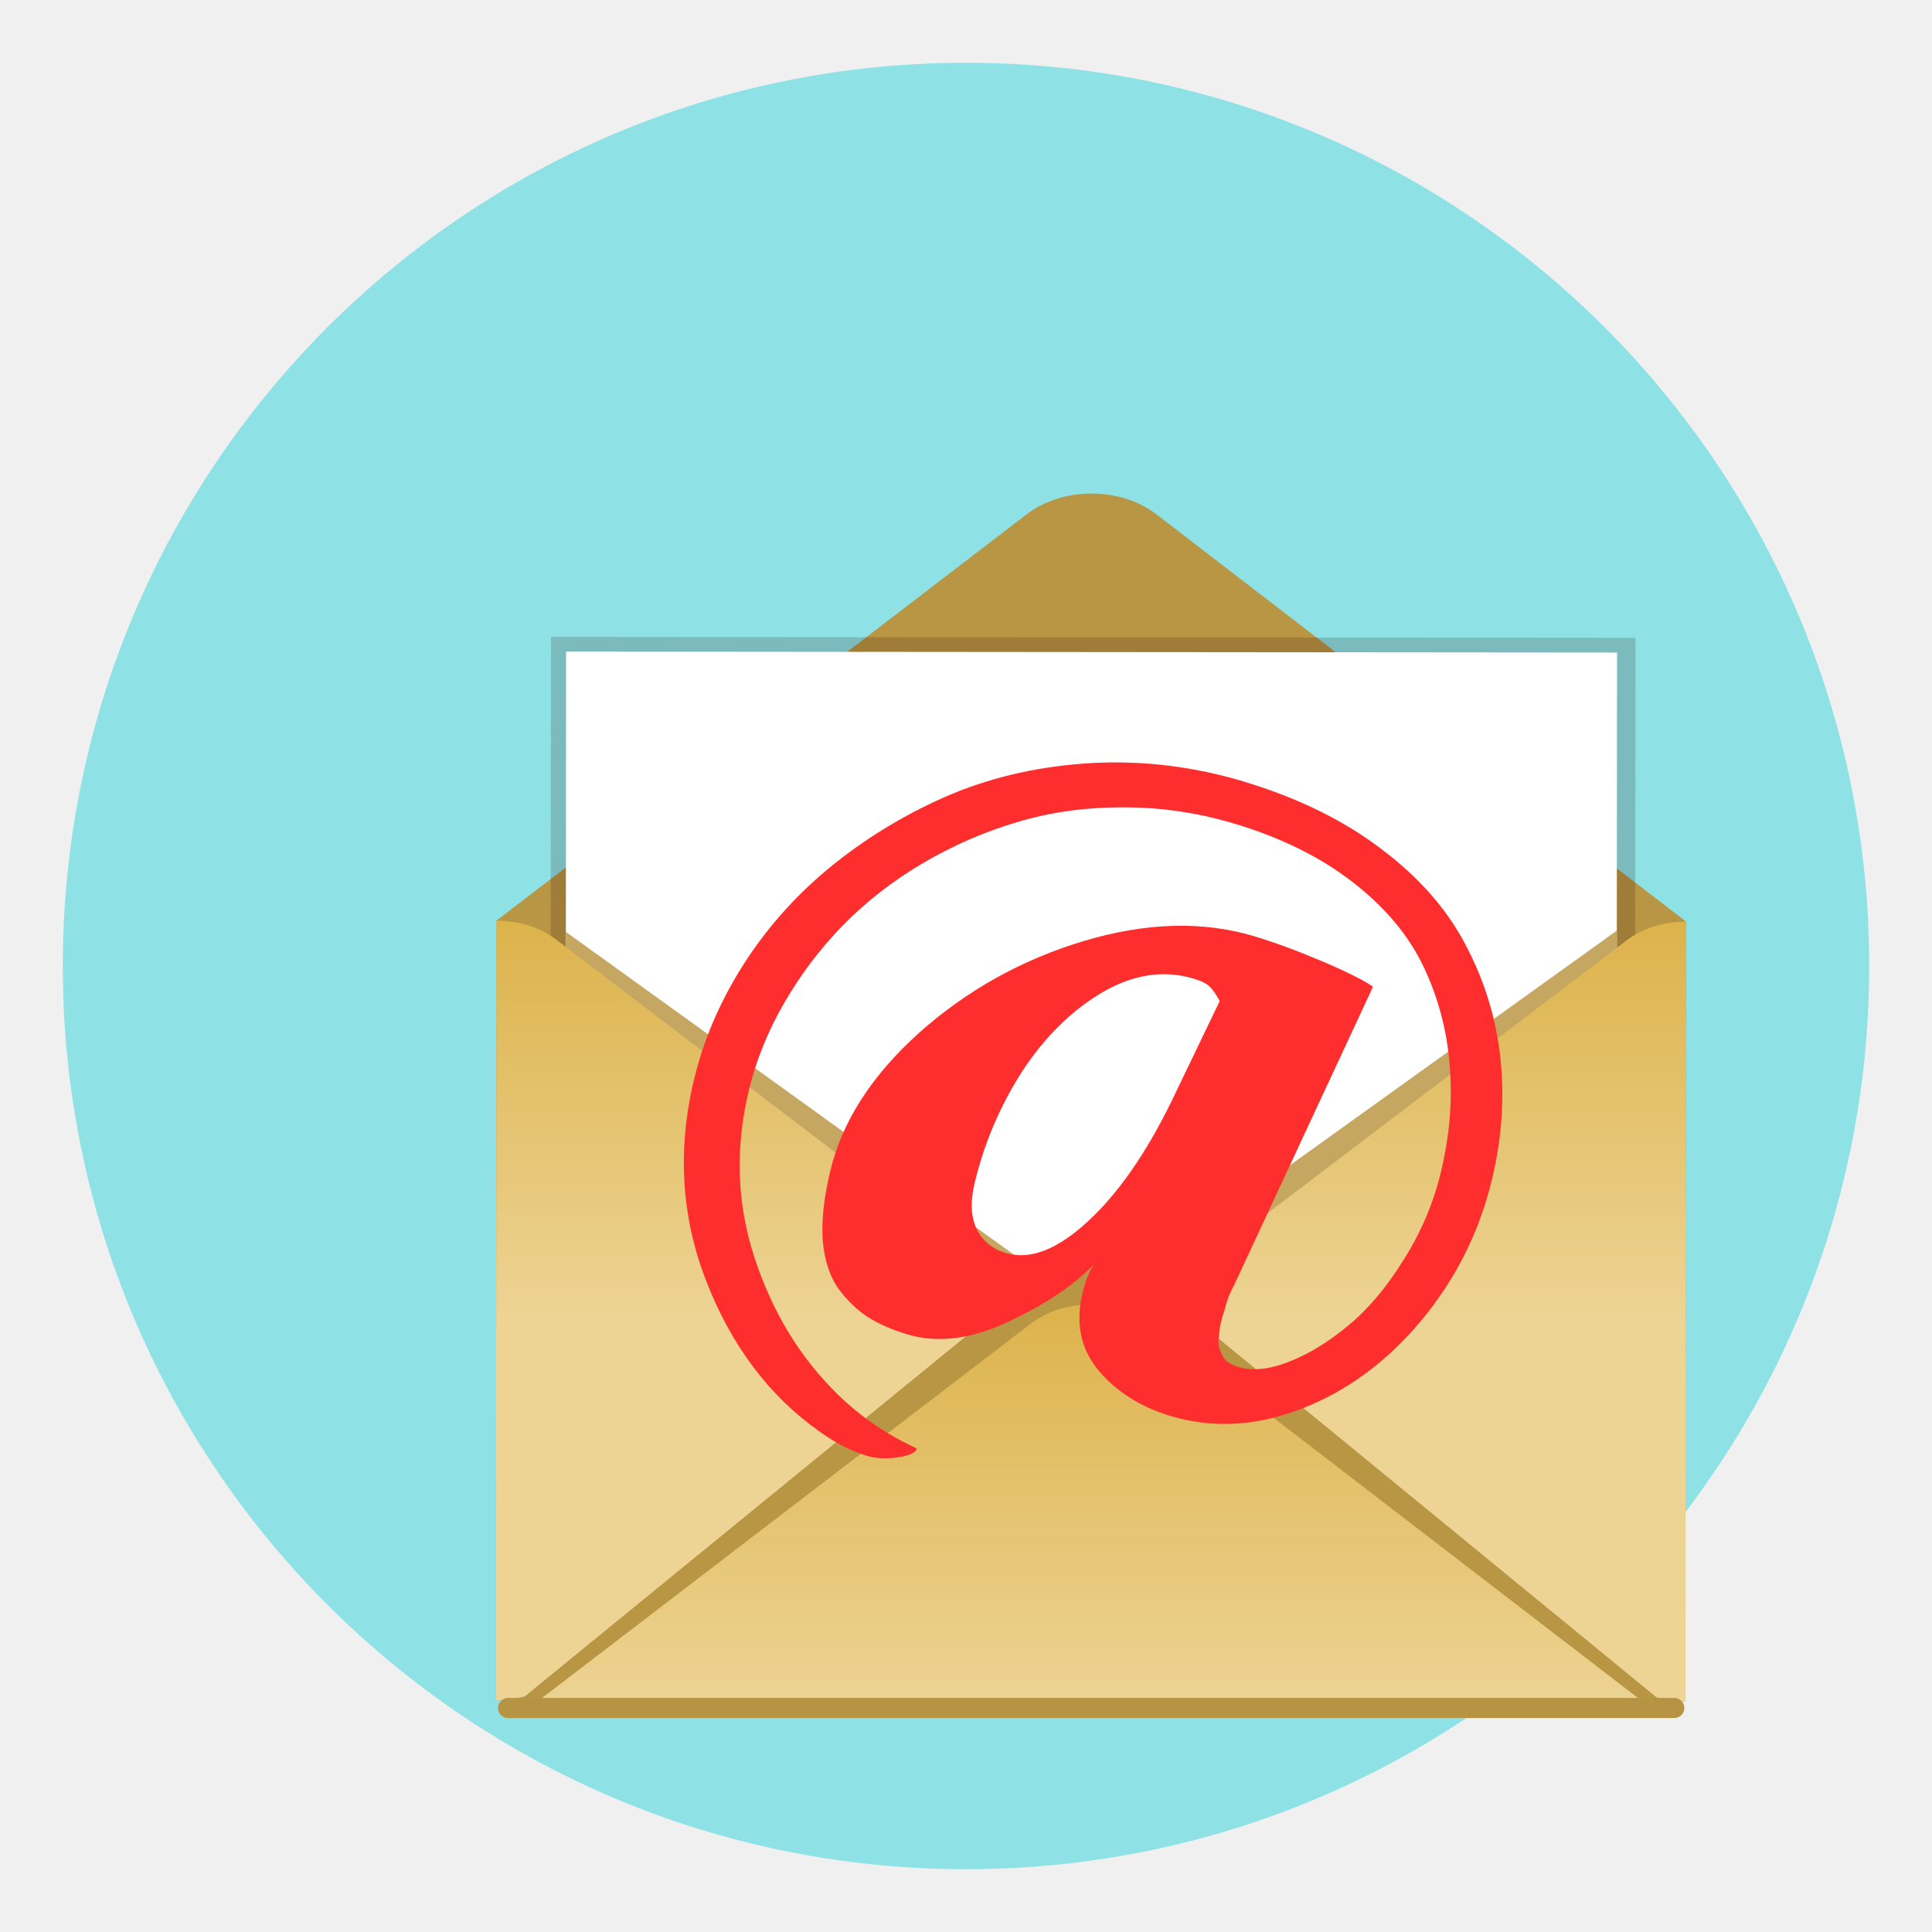
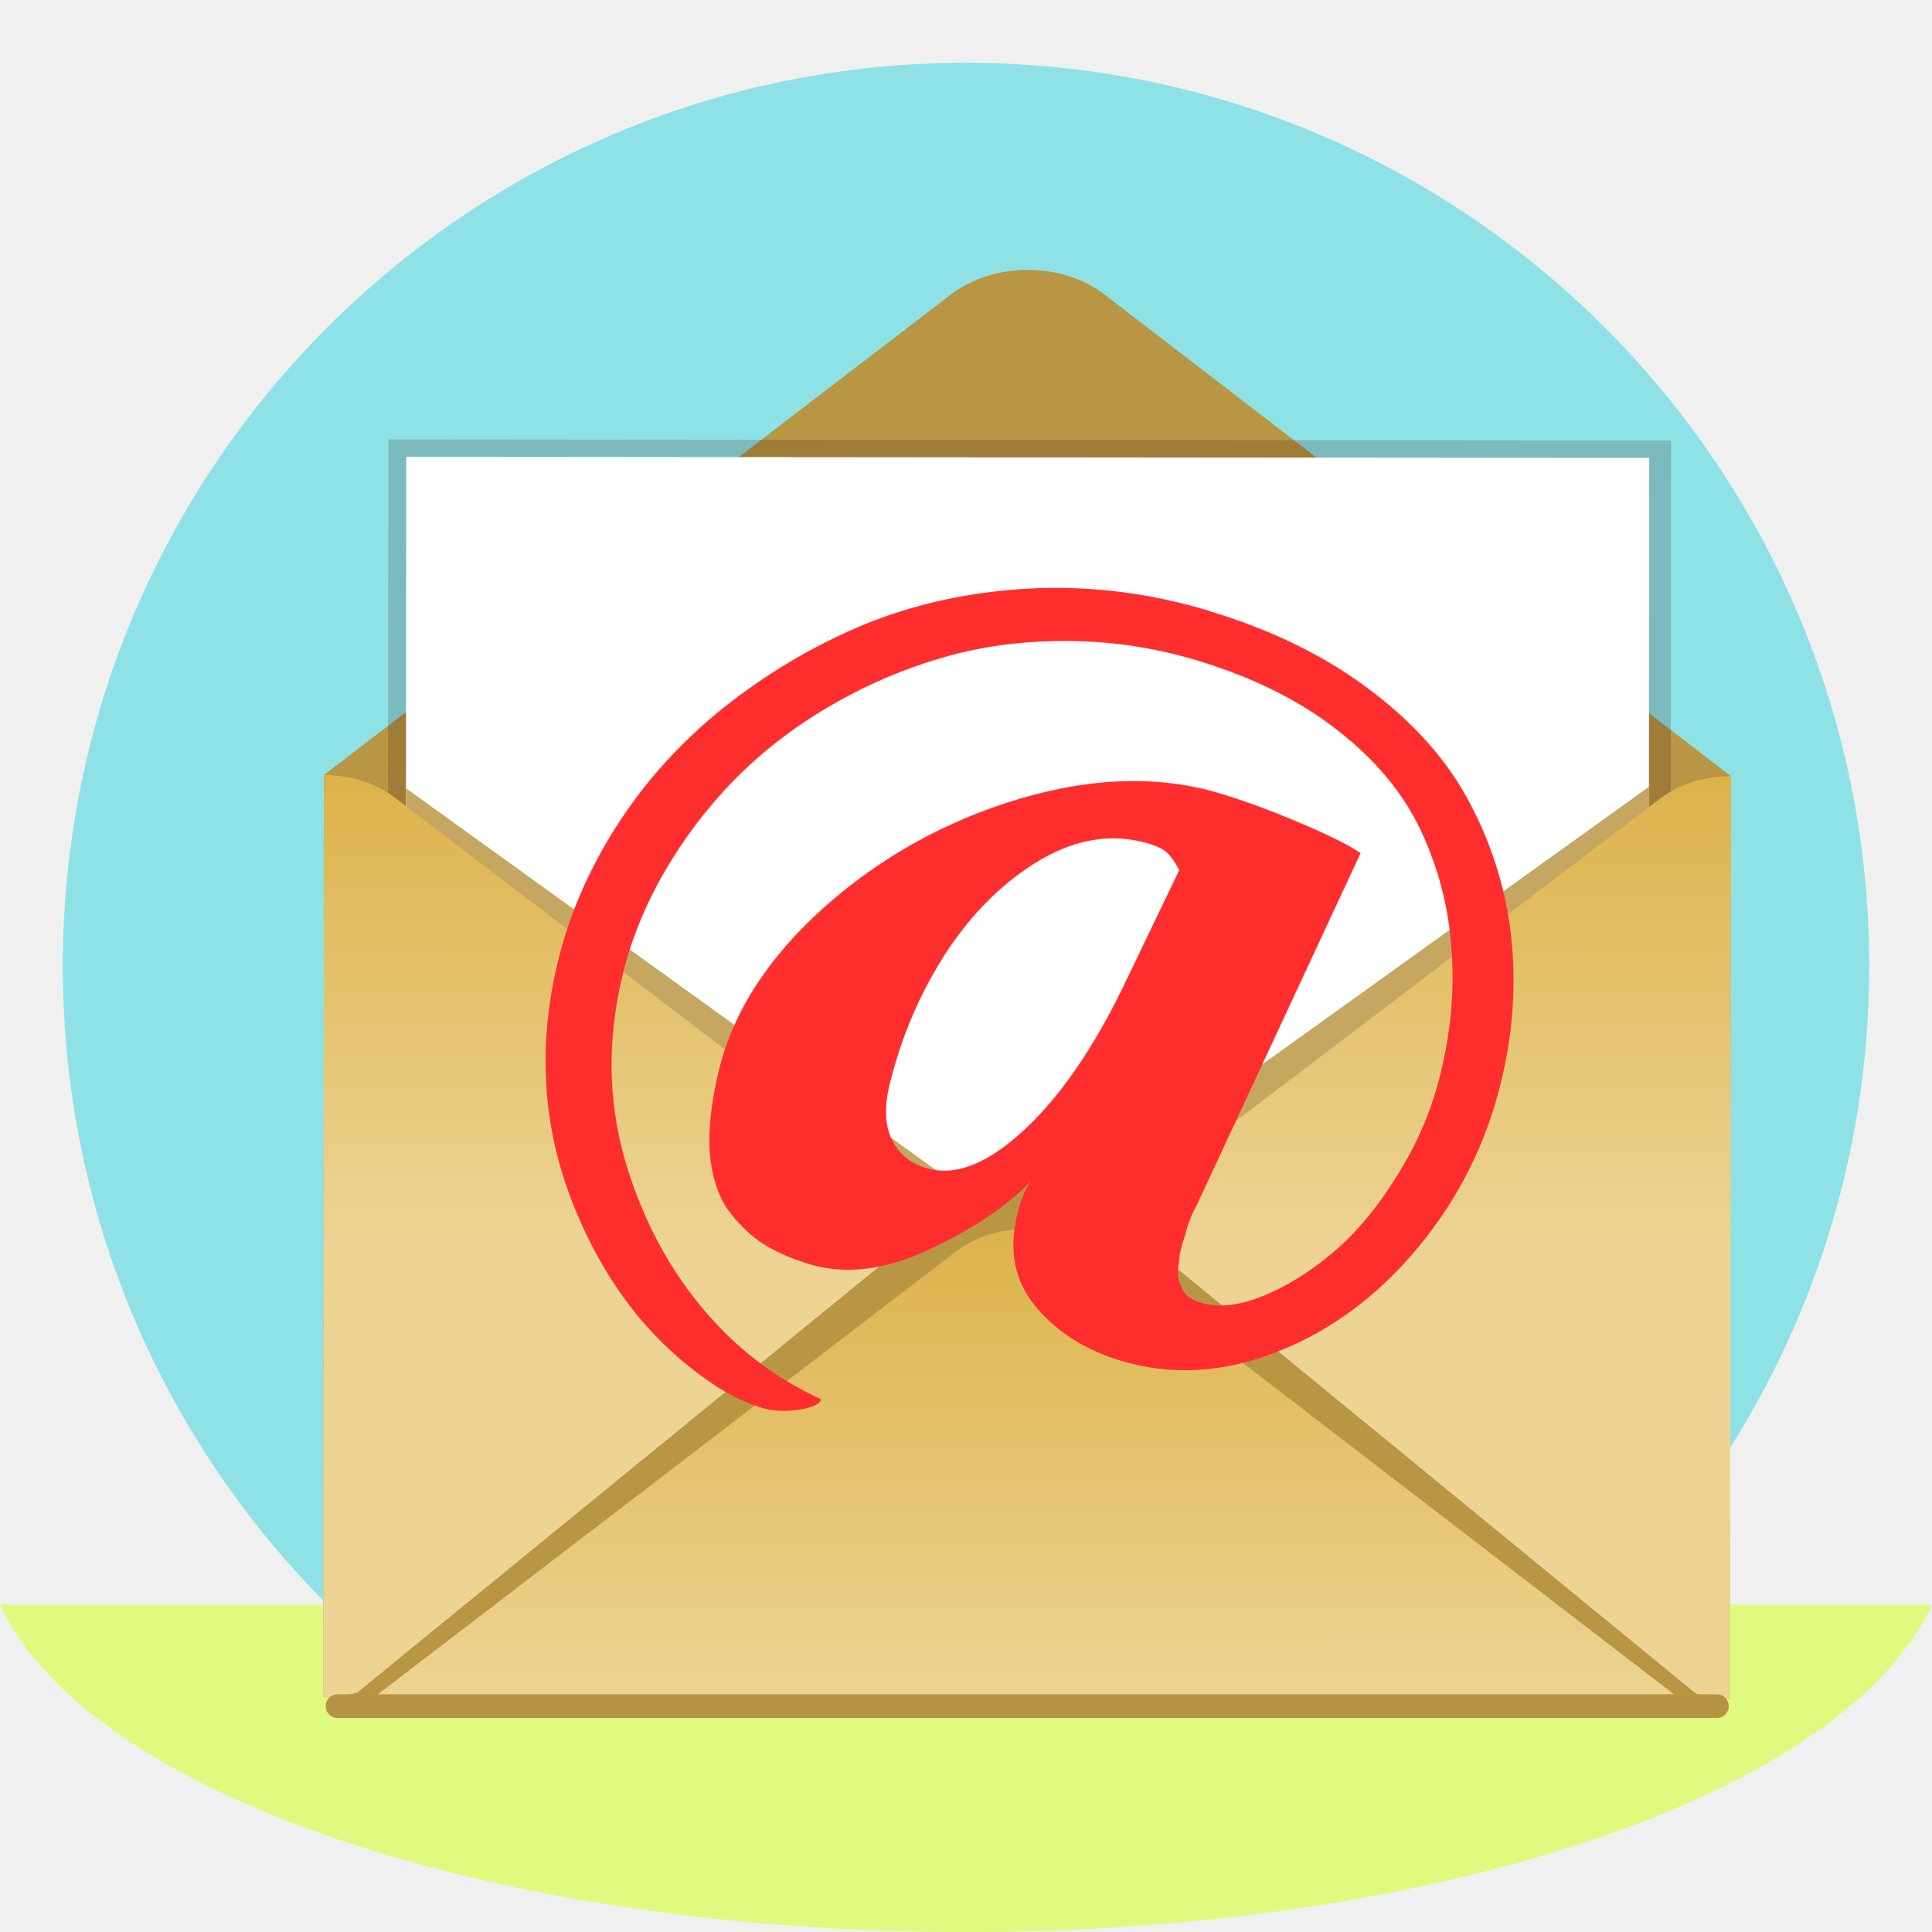
<svg xmlns="http://www.w3.org/2000/svg" xmlns:xlink="http://www.w3.org/1999/xlink" width="100" height="100" viewBox="0 0 26.458 26.458" version="1.1" id="svg2787">
  <defs id="defs2784">
    <linearGradient xlink:href="#linearGradient29522" id="linearGradient31309" gradientUnits="userSpaceOnUse" gradientTransform="matrix(0.7932409,-0.6089079,0.7932409,0.6089079,4.892518,-8.867114)" x1="14.228" y1="-29.19" x2="3.659" y2="-18.62" />
    <linearGradient id="linearGradient29522">
      <stop style="stop-color:#d4a125;stop-opacity:1;" offset="0" id="stop29518" />
      <stop style="stop-color:#edd495;stop-opacity:1;" offset="1" id="stop29520" />
    </linearGradient>
    <linearGradient xlink:href="#linearGradient29522" id="linearGradient31385" gradientUnits="userSpaceOnUse" gradientTransform="matrix(-0.7932409,-0.6089079,-0.7932409,0.6089079,5.107999,-8.867114)" x1="14.228" y1="-29.19" x2="3.659" y2="-18.62" />
    <linearGradient xlink:href="#linearGradient29522" id="linearGradient29605" gradientUnits="userSpaceOnUse" gradientTransform="matrix(0.8001375,-0.6190755,0.8001375,0.6190755,17.50946,-0.3688092)" x1="14.228" y1="-29.19" x2="3.659" y2="-18.62" />
    <linearGradient xlink:href="#linearGradient29522" id="linearGradient43496" gradientUnits="userSpaceOnUse" gradientTransform="matrix(0.7932409,-0.6089079,0.7932409,0.6089079,4.892518,-8.867114)" x1="14.228" y1="-29.19" x2="3.659" y2="-18.62" />
    <linearGradient xlink:href="#linearGradient29522" id="linearGradient43498" gradientUnits="userSpaceOnUse" gradientTransform="matrix(-0.7932409,-0.6089079,-0.7932409,0.6089079,5.107999,-8.867114)" x1="14.228" y1="-29.19" x2="3.659" y2="-18.62" />
    <linearGradient xlink:href="#linearGradient29522" id="linearGradient43500" gradientUnits="userSpaceOnUse" gradientTransform="matrix(0.8001375,-0.6190755,0.8001375,0.6190755,17.50946,-0.3688092)" x1="14.228" y1="-29.19" x2="3.659" y2="-18.62" />
  </defs>
  <g id="layer1">
    <circle style="fill:#8ee2e6;fill-opacity:1;fill-rule:evenodd;stroke-width:0.265" id="path19668" cx="13.229" cy="13.229" r="12.369" />
    <g id="g117847" transform="translate(-85.68201,-18.42902)">
      <path id="rect29651" style="fill:#b89644;fill-opacity:1;fill-rule:evenodd;stroke-width:0.253" d="m -35.605,27.319 c -0.493,-1e-6 -0.985,0.145 -1.362,0.435 l -11.147,8.557 h 0.002 V 52.708 h 25.015 V 36.311 h 0.002 L -34.243,27.754 c -0.377,-0.29 -0.87,-0.435 -1.363,-0.435 z" />
      <rect style="mix-blend-mode:multiply;fill:#ddd3d3;fill-opacity:1;fill-rule:evenodd;stroke-width:0.259" id="rect31549-1" width="22.808" height="19.408" x="-46.973" y="31.063" />
      <rect style="fill:#ffffff;fill-rule:evenodd;stroke-width:0.265" id="rect31549" width="22.101" height="20.893" x="-46.656" y="31.253" />
      <text xml:space="preserve" style="font-style:normal;font-weight:normal;font-size:15.525px;line-height:1.25;font-family:sans-serif;fill:#000000;fill-opacity:1;stroke:none;stroke-width:0.243" x="-31.271" y="52.283" id="text33454" transform="matrix(0.9981024,0.2998089,-0.2238531,0.9346605,0,0)">
        <tspan id="tspan33452" style="font-style:normal;font-variant:normal;font-weight:bold;font-stretch:normal;font-size:15.525px;font-family:Amiri;-inkscape-font-specification:'Amiri Bold';fill:#ff2e2e;fill-opacity:1;stroke-width:0.243" x="-31.271" y="52.283">@</tspan>
      </text>
      <path id="path31562" style="mix-blend-mode:normal;fill:#c5a761;fill-opacity:1;stroke:#000000;stroke-width:0;stroke-linecap:butt;stroke-linejoin:miter;stroke-dasharray:none;stroke-opacity:1" d="m -24.548,36.496 -11.088,7.975 -11.019,-7.925 v 2.948 l 9.954,8.797 h 1.995 l -0.003,-0.05 h 0.208 l 9.953,-8.798 z" />
      <g id="g31560" transform="matrix(1,0,0,0.991651,-40.60526,66.98862)">
        <g id="g31553">
          <path id="rect29033-76-4" style="fill:url(#linearGradient31309);fill-opacity:1;fill-rule:evenodd;stroke-width:0.295" d="m -7.509,-30.936 v 16.535 c 0.453,10e-7 0.906,-0.133 1.253,-0.399 l 10.25,-7.868 -10.25,-7.868 c -0.347,-0.266 -0.8,-0.399 -1.253,-0.399 z" />
          <path id="rect29033-76-4-0" style="fill:url(#linearGradient31385);fill-opacity:1;fill-rule:evenodd;stroke-width:0.295" d="m 17.51,-30.936 v 16.535 c -0.453,10e-7 -0.906,-0.133 -1.253,-0.399 L 6.007,-22.668 16.257,-30.537 c 0.347,-0.266 0.8,-0.399 1.253,-0.399 z" />
        </g>
        <path id="rect29033-76-0" style="fill:#b89644;fill-opacity:1;fill-rule:evenodd;stroke-width:0.319" d="m 5,-23.668 c -0.473,-1e-6 -0.945,0.149 -1.307,0.448 l -10.696,8.82 H 17.003 L 6.307,-23.221 C 5.945,-23.519 5.473,-23.668 5,-23.668 Z" />
        <path id="rect29033-76" style="fill:url(#linearGradient29605);fill-opacity:1;fill-rule:evenodd;stroke-width:0.299" d="m 5,-22.806 c -0.457,-1e-6 -0.913,0.135 -1.264,0.406 l -10.339,8 H 16.603 L 6.264,-22.4 c -0.35,-0.271 -0.807,-0.406 -1.264,-0.406 z" />
      </g>
    </g>
-     <path style="fill:#dffa7f;fill-opacity:1;stroke:#b7df06;stroke-width:1.929;stroke-linecap:round;stroke-linejoin:round;stroke-miterlimit:8;stroke-dasharray:none;stroke-opacity:1;paint-order:fill markers stroke;stop-color:#000000" d="M -14.669,23.222 H -28.589" id="path44300-2" />
-     <g id="g73378" transform="matrix(1.179795,0,0,1.179795,1.341982,-2.153514)">
+     <path style="fill:#e0fa7f;fill-opacity:1;fill-rule:evenodd;stroke-width:0.449" d="M 3.1666667e-7,21.976 A 13.464,5.496 0 0 0 13.229,26.458 13.464,5.496 0 0 0 26.458,21.976 Z" id="path79810" />
+     <g id="g73378" transform="matrix(1.395301,0,0,1.395301,-2.017679,-6.844401)">
      <g id="g12354" transform="translate(2.473271,-2.25272)">
        <path id="rect29651-2" style="fill:#b89644;fill-opacity:1;fill-rule:evenodd;stroke-width:0.208" d="M 9.061,9.807 C 8.789,9.807 8.518,9.887 8.309,10.046 l -6.157,4.718 h 0.001 l -0.008,9.05 13.807,0.012 0.008,-9.05 0.001,1e-6 -6.149,-4.728 C 9.605,9.888 9.333,9.807 9.061,9.807 Z" />
        <rect style="mix-blend-mode:multiply;fill:#ddd3d3;fill-opacity:1;fill-rule:evenodd;stroke-width:0.217" id="rect31549-1-1" width="12.589" height="11.109" x="2.794" y="11.468" transform="matrix(0.9999996,8.934333e-4,-8.307461e-4,0.9999997,0,0)" />
        <rect style="fill:#ffffff;fill-rule:evenodd;stroke-width:0.221" id="rect31549-4" width="12.199" height="11.863" x="2.97" y="11.639" transform="matrix(0.9999996,8.8622662e-4,-8.3750161e-4,0.9999997,0,0)" />
        <path id="path31562-5" style="mix-blend-mode:normal;fill:#c5a761;fill-opacity:1;stroke:#000000;stroke-width:0;stroke-linecap:butt;stroke-linejoin:miter;stroke-dasharray:none;stroke-opacity:1" d="m 15.16,14.878 -6.124,4.396 -6.078,-4.379 -0.001,1.627 5.49,4.86 1.101,9.2e-4 -0.002,-0.028 0.115,9.8e-5 5.498,-4.851 z" />
        <g id="g31560-9" transform="matrix(0.5519462,4.7551267e-4,-4.715426e-4,0.547338,6.282559,31.70014)" style="stroke-width:1.49">
          <g id="g31553-2" style="stroke-width:1.49">
            <path id="rect29033-76-4-3" style="fill:url(#linearGradient43496);fill-opacity:1;fill-rule:evenodd;stroke-width:0.439" d="m -7.509,-30.936 v 16.535 c 0.453,10e-7 0.906,-0.133 1.253,-0.399 l 10.25,-7.868 -10.25,-7.868 c -0.347,-0.266 -0.8,-0.399 -1.253,-0.399 z" />
            <path id="rect29033-76-4-0-6" style="fill:url(#linearGradient43498);fill-opacity:1;fill-rule:evenodd;stroke-width:0.439" d="m 17.51,-30.936 v 16.535 c -0.453,10e-7 -0.906,-0.133 -1.253,-0.399 L 6.007,-22.668 16.257,-30.537 c 0.347,-0.266 0.8,-0.399 1.253,-0.399 z" />
          </g>
          <path id="rect29033-76-0-7" style="fill:#b89644;fill-opacity:1;fill-rule:evenodd;stroke-width:0.475" d="m 5,-23.668 c -0.473,-1e-6 -0.945,0.149 -1.307,0.448 l -10.696,8.82 H 17.003 L 6.307,-23.221 C 5.945,-23.519 5.473,-23.668 5,-23.668 Z" />
          <path id="rect29033-76-47" style="fill:url(#linearGradient43500);fill-opacity:1;fill-rule:evenodd;stroke-width:0.445" d="m 5,-22.806 c -0.457,-1e-6 -0.913,0.135 -1.264,0.406 l -10.339,8 H 16.603 L 6.264,-22.4 c -0.35,-0.271 -0.807,-0.406 -1.264,-0.406 z" />
        </g>
        <g aria-label="@" transform="matrix(1.274256,0.3839567,-0.2868906,1.193323,-7.24316,-1.330588)" id="text33454-1" style="font-size:10.423px;line-height:1.25;stroke-width:0.243">
          <path d="m 15.78,7.061 q 0.728,0 1.293,0.234 0.565,0.229 0.911,0.636 0.351,0.407 0.529,0.931 0.178,0.524 0.178,1.13 0,0.763 -0.31,1.466 -0.31,0.702 -0.835,1.13 -0.524,0.427 -1.104,0.427 -0.412,0 -0.707,-0.219 -0.29,-0.219 -0.29,-0.657 0,-0.188 0.041,-0.295 -0.193,0.372 -0.616,0.763 -0.417,0.387 -0.83,0.387 -0.214,0 -0.377,-0.051 -0.163,-0.056 -0.31,-0.183 -0.142,-0.132 -0.224,-0.392 -0.076,-0.265 -0.076,-0.646 0,-0.723 0.473,-1.496 0.478,-0.774 1.211,-1.282 0.738,-0.509 1.44,-0.509 0.275,0 0.621,0.041 0.346,0.041 0.489,0.092 l -0.57,3.084 q -0.031,0.122 -0.031,0.254 0,0.01 -0.005,0.071 0,0.061 0,0.092 0.005,0.025 0.01,0.087 0.005,0.056 0.02,0.092 0.015,0.031 0.041,0.066 0.025,0.036 0.066,0.056 0.046,0.015 0.102,0.015 0.193,0 0.422,-0.188 0.229,-0.188 0.427,-0.489 0.204,-0.305 0.336,-0.748 0.137,-0.443 0.137,-0.896 0,-0.534 -0.142,-0.987 Q 17.963,8.619 17.678,8.252 17.393,7.886 16.905,7.677 16.421,7.468 15.78,7.468 q -0.504,0 -0.987,0.158 -0.478,0.153 -0.865,0.422 -0.387,0.265 -0.718,0.631 -0.326,0.361 -0.55,0.779 -0.219,0.412 -0.341,0.865 -0.122,0.453 -0.122,0.891 0,0.845 0.392,1.506 0.392,0.662 0.982,1.008 0.356,0.209 0.784,0.275 0,0.061 -0.142,0.132 -0.142,0.071 -0.265,0.071 -0.219,0 -0.458,-0.092 -0.743,-0.275 -1.262,-1.048 -0.519,-0.774 -0.519,-1.802 0,-0.595 0.193,-1.201 0.193,-0.606 0.56,-1.14 0.372,-0.539 0.86,-0.957 0.494,-0.417 1.13,-0.662 0.641,-0.244 1.328,-0.244 z m -0.031,1.924 q -0.407,0 -0.748,0.372 -0.336,0.372 -0.519,0.931 -0.178,0.56 -0.178,1.15 0,0.27 0.112,0.412 0.112,0.137 0.295,0.137 0.326,0 0.626,-0.499 0.305,-0.504 0.473,-1.333 L 16.014,9.117 q -0.071,-0.081 -0.122,-0.107 -0.046,-0.025 -0.142,-0.025 z" style="font-weight:bold;font-family:Amiri;-inkscape-font-specification:'Amiri Bold';fill:#ff2e2e" id="path9406" />
        </g>
      </g>
      <path style="fill:#dffa7f;fill-opacity:1;stroke:#b79443;stroke-width:0.233;stroke-linecap:round;stroke-linejoin:round;stroke-miterlimit:8;stroke-dasharray:none;stroke-opacity:1;paint-order:fill markers stroke;stop-color:#000000" d="M 18.297,21.651 H 4.759" id="path44300-0" />
    </g>
  </g>
</svg>
